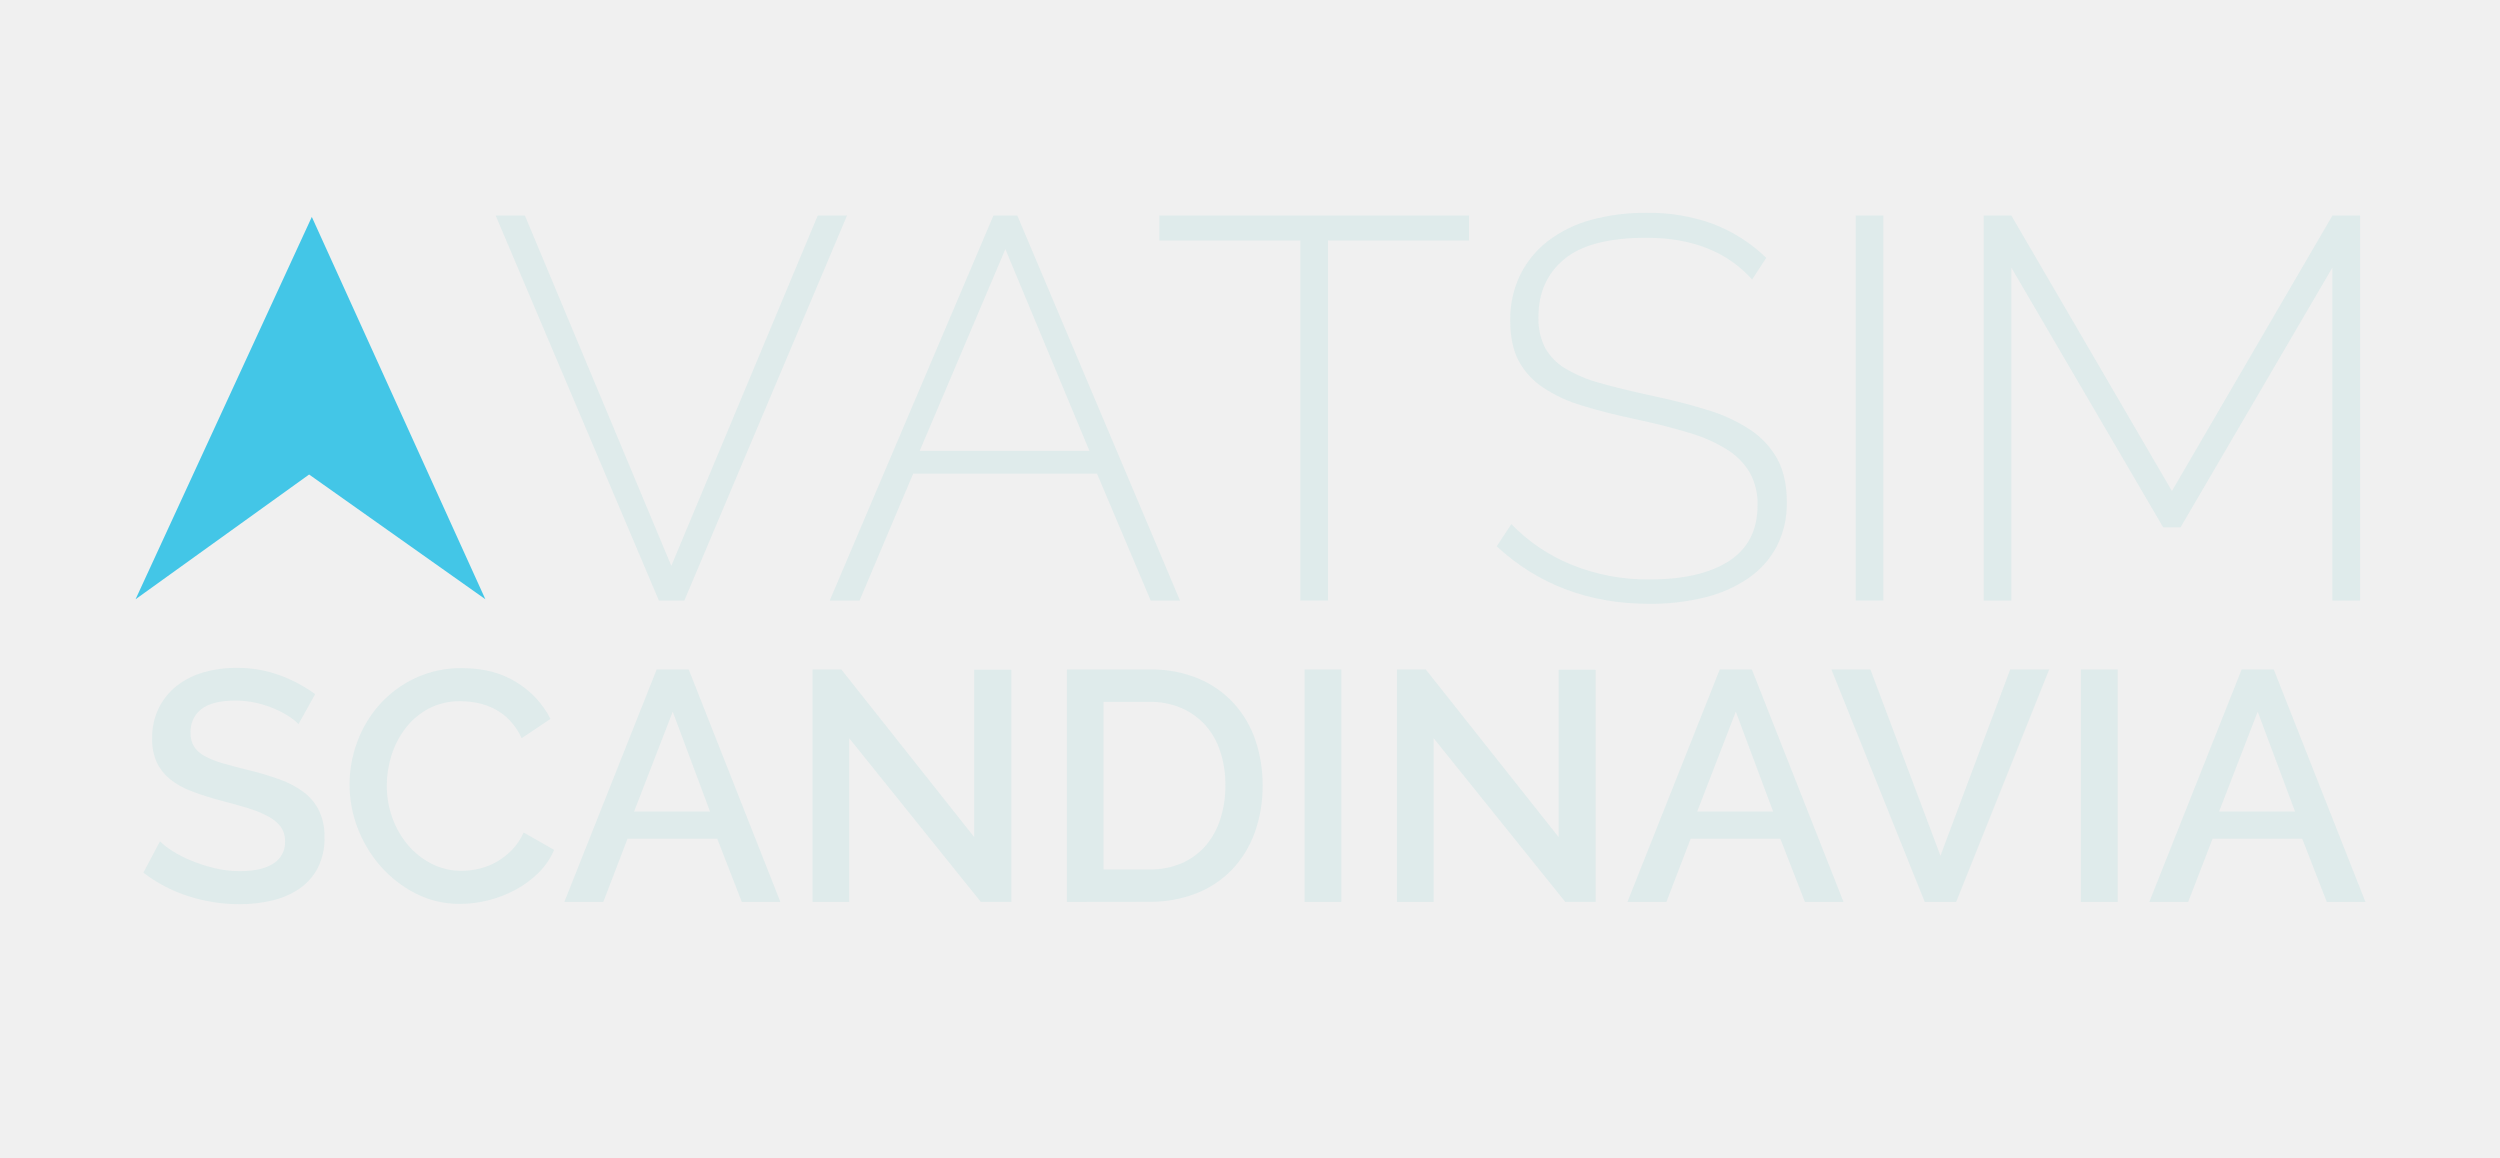
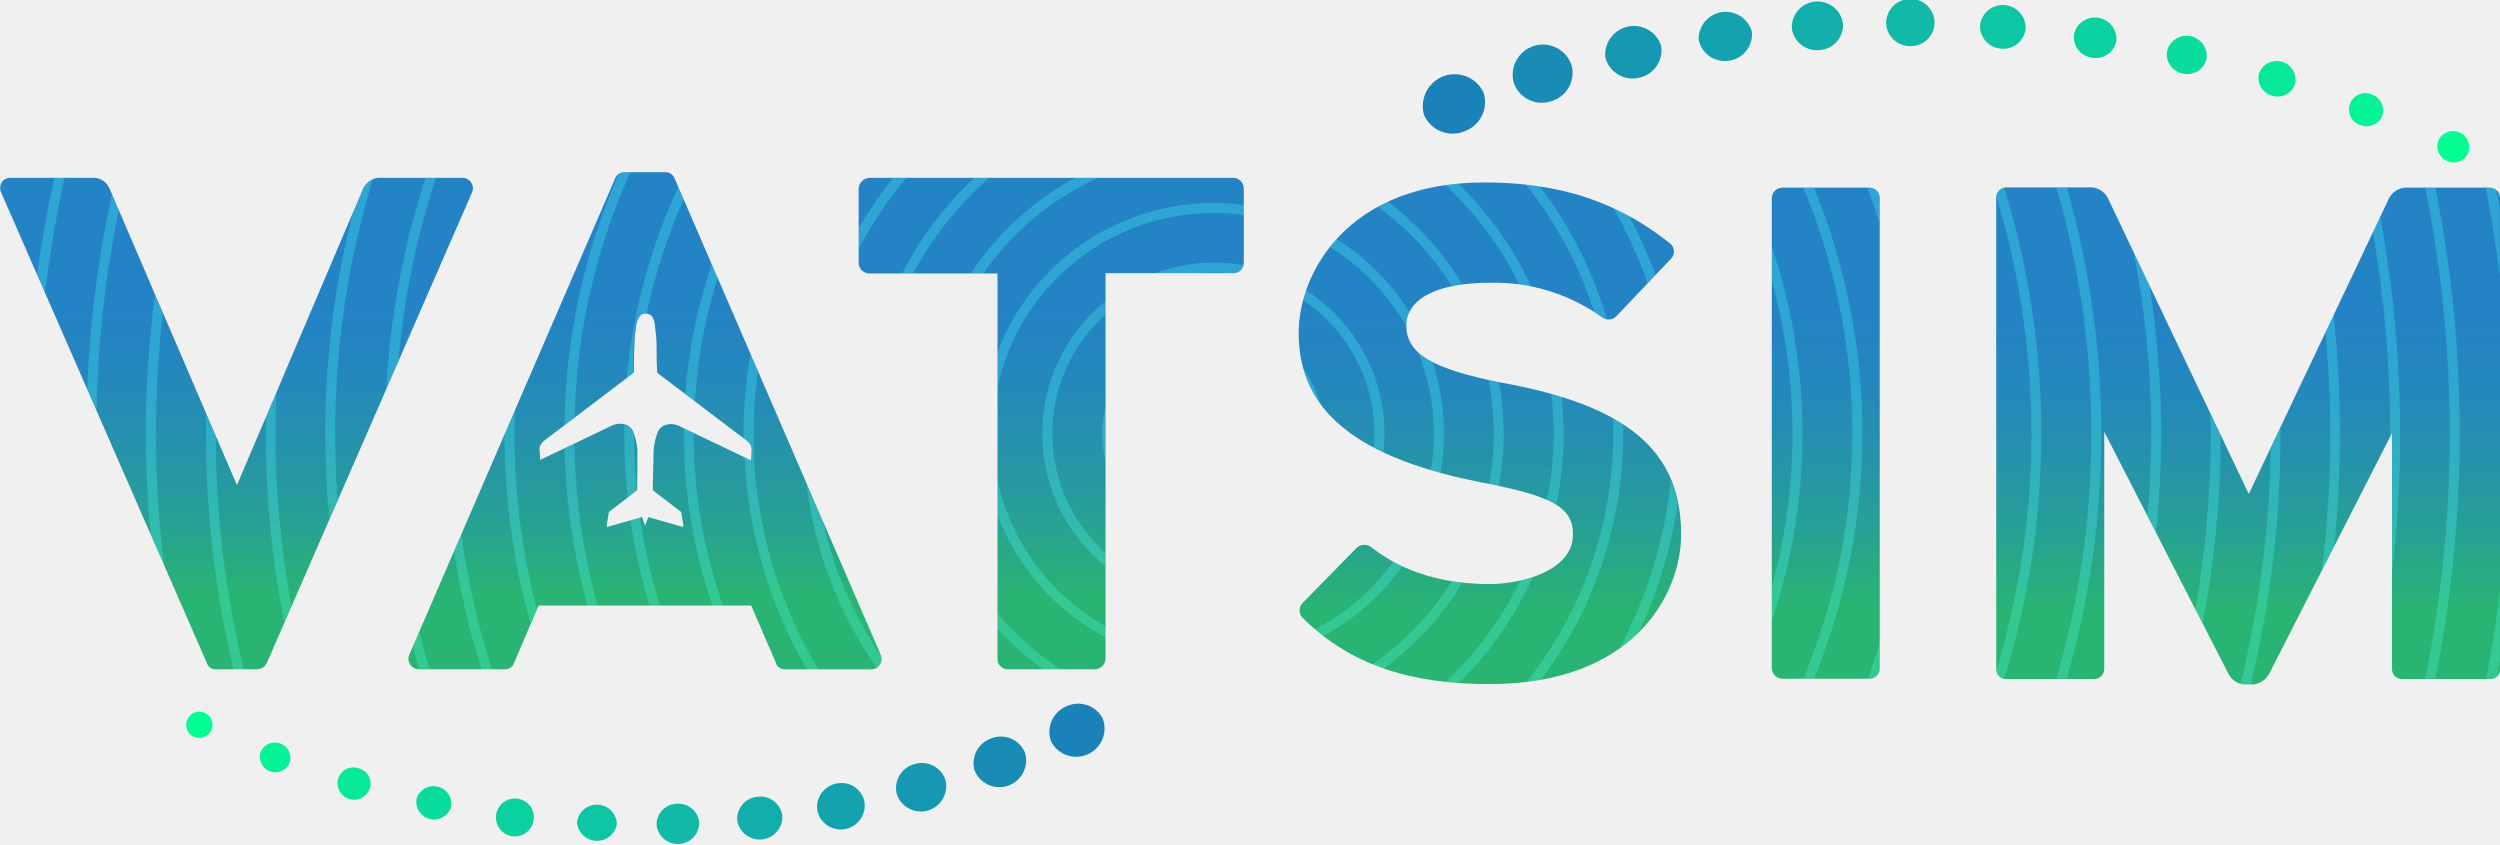
- <svg xmlns="http://www.w3.org/2000/svg" viewBox="0 0 922 427">
+ <svg xmlns="http://www.w3.org/2000/svg" xmlns:xlink="http://www.w3.org/1999/xlink" viewBox="0 0 313.78 105.96" class="mx-auto block h-24">
  <defs>
-     <style>.cls-1{fill:#dfebeb;}.cls-2{fill:#43c6e7;}</style>
+     <linearGradient id="prefix__New_Gradient_Swatch_1" x1="80.97" y1="83.96" x2="80.97" y2="21.61" gradientUnits="userSpaceOnUse">
+       <stop offset="0.15" stop-color="#29b473" />
+       <stop offset="0.31" stop-color="#27a095" />
+       <stop offset="0.48" stop-color="#2590af" />
+       <stop offset="0.62" stop-color="#2486bf" />
+       <stop offset="0.74" stop-color="#2483c5" />
+     </linearGradient>
+     <linearGradient id="prefix__New_Gradient_Swatch_1-2" x1="131.94" y1="83.96" x2="131.94" y2="22.32" xlink:href="#prefix__New_Gradient_Swatch_1" />
+     <linearGradient id="prefix__New_Gradient_Swatch_1-3" x1="282.16" y1="85.9" x2="282.16" y2="23.55" xlink:href="#prefix__New_Gradient_Swatch_1" />
+     <linearGradient id="prefix__New_Gradient_Swatch_1-4" x1="29.68" y1="83.96" x2="29.68" y2="22.32" xlink:href="#prefix__New_Gradient_Swatch_1" />
+     <linearGradient id="prefix__New_Gradient_Swatch_1-5" x1="229.15" y1="85.19" x2="229.15" y2="23.55" xlink:href="#prefix__New_Gradient_Swatch_1" />
+     <linearGradient id="prefix__New_Gradient_Swatch_1-6" x1="186.95" y1="85.9" x2="186.95" y2="22.85" xlink:href="#prefix__New_Gradient_Swatch_1" />
+     <style>.prefix__dot-12 {
+                 fill: #03ff92
+             }
+ 
+             .prefix__dot-11 {
+                 fill: #05f396
+             }
+ 
+             .prefix__dot-10 {
+                 fill: #07e899
+             }
+ 
+             .prefix__dot-9 {
+                 fill: #09dc9d
+             }
+ 
+             .prefix__dot-8 {
+                 fill: #0bd1a0
+             }
+ 
+             .prefix__dot-7 {
+                 fill: #0dc6a4
+             }
+ 
+             .prefix__dot-6 {
+                 fill: #10baa7
+             }
+ 
+             .prefix__dot-5 {
+                 fill: #12aeab
+             }
+ 
+             .prefix__dot-4 {
+                 fill: #14a3ae
+             }
+ 
+             .prefix__dot-3 {
+                 fill: #1698b2
+             }
+ 
+             .prefix__dot-2 {
+                 fill: #188cb5
+             }
+ 
+             .prefix__dot-1 {
+                 fill: #1a81b9
+             }
+ 
+             .prefix__cls-26 {
+                 fill: #fff
+             }</style>
  </defs>
-   <g id="Logo_Negative" data-name="Logo Negative">
-     <path class="cls-1" d="M110.08,267.06a18.71,18.71,0,0,0-3.5-2.84,35.21,35.21,0,0,0-5.37-2.83,39.68,39.68,0,0,0-6.76-2.18,33.93,33.93,0,0,0-7.55-.84q-8.58,0-12.62,3.14a10.38,10.38,0,0,0-4,8.69,9.44,9.44,0,0,0,1.27,5.13,10.87,10.87,0,0,0,3.93,3.5,30.22,30.22,0,0,0,6.64,2.66c2.65.77,5.75,1.59,9.3,2.48a104.8,104.8,0,0,1,11.77,3.5,33.53,33.53,0,0,1,8.87,4.71,19.1,19.1,0,0,1,5.62,6.82,22.1,22.1,0,0,1,2,9.84,24,24,0,0,1-2.47,11.23,21.06,21.06,0,0,1-6.77,7.67,29.84,29.84,0,0,1-10,4.35,51.48,51.48,0,0,1-12.19,1.38,60.93,60.93,0,0,1-18.9-3,54.17,54.17,0,0,1-16.48-8.64L59,310.29a28.38,28.38,0,0,0,4.52,3.5,41.34,41.34,0,0,0,6.89,3.56,59,59,0,0,0,8.51,2.78,39,39,0,0,0,9.54,1.15q8,0,12.32-2.78a9.13,9.13,0,0,0,4.34-8.21,8.78,8.78,0,0,0-1.63-5.43,14,14,0,0,0-4.65-3.81,41.46,41.46,0,0,0-7.36-3q-4.35-1.32-9.9-2.77a102.41,102.41,0,0,1-11.17-3.57,27.74,27.74,0,0,1-7.91-4.52A17.65,17.65,0,0,1,57.74,281a20.62,20.62,0,0,1-1.63-8.64,24.88,24.88,0,0,1,2.41-11.16A24,24,0,0,1,65.1,253a28.94,28.94,0,0,1,9.84-5,43.27,43.27,0,0,1,12.32-1.69,45.18,45.18,0,0,1,16.06,2.78A53.28,53.28,0,0,1,116.24,256Z" />
-     <path class="cls-1" d="M128.92,289.16a44.8,44.8,0,0,1,2.78-15.4A42.33,42.33,0,0,1,139.85,260a40.85,40.85,0,0,1,13.1-9.84,39.6,39.6,0,0,1,17.51-3.75q11.7,0,20,5.2a33.73,33.73,0,0,1,12.56,13.52l-10.63,7.12a24.15,24.15,0,0,0-4.34-6.52,21.09,21.09,0,0,0-5.56-4.22,23.93,23.93,0,0,0-6.28-2.24,31.64,31.64,0,0,0-6.28-.66,24.57,24.57,0,0,0-11.83,2.72,26.17,26.17,0,0,0-8.51,7.18,31.85,31.85,0,0,0-5.19,10,36.76,36.76,0,0,0-1.76,11.11,34.88,34.88,0,0,0,2.06,12,32.56,32.56,0,0,0,5.73,10,28.25,28.25,0,0,0,8.76,6.94,24,24,0,0,0,11.11,2.6,27.75,27.75,0,0,0,6.46-.79,24.39,24.39,0,0,0,6.4-2.53,25.79,25.79,0,0,0,5.67-4.41,22,22,0,0,0,4.29-6.4l11.23,6.4a26.11,26.11,0,0,1-5.8,8.51,36.69,36.69,0,0,1-8.45,6.22,43.61,43.61,0,0,1-10,3.87,42.3,42.3,0,0,1-10.33,1.32,35.48,35.48,0,0,1-16.54-3.86,43.57,43.57,0,0,1-12.92-10.08,46.54,46.54,0,0,1-8.45-14.13A44.71,44.71,0,0,1,128.92,289.16Z" />
-     <path class="cls-1" d="M242.18,246.9H254l33.8,85.73H273.58l-9.06-23.31H231.43l-8.93,23.31H208.13Zm19.68,52.4L248.1,262.47,233.85,299.3Z" />
-     <path class="cls-1" d="M313.18,272.25v60.38H299.66V246.9h10.62l49,61.82V247H373v85.61H361.72Z" />
-     <path class="cls-1" d="M393.48,332.63V246.9h30.43a45.21,45.21,0,0,1,18.17,3.38,37.42,37.42,0,0,1,13,9.17A38.42,38.42,0,0,1,463,273a51.11,51.11,0,0,1,2.66,16.6,50.22,50.22,0,0,1-3,17.69,38.65,38.65,0,0,1-8.39,13.53,37.29,37.29,0,0,1-13.16,8.69,46.39,46.39,0,0,1-17.27,3.08Zm58.44-43a39.38,39.38,0,0,0-1.87-12.43,27.19,27.19,0,0,0-5.49-9.73,25.52,25.52,0,0,0-8.82-6.33,29,29,0,0,0-11.83-2.3H407v61.82h16.91a29.05,29.05,0,0,0,12-2.35,24.69,24.69,0,0,0,8.82-6.52,28.24,28.24,0,0,0,5.37-9.84A40.23,40.23,0,0,0,451.92,289.64Z" />
-     <path class="cls-1" d="M481.14,332.63V246.9h13.53v85.73Z" />
-     <path class="cls-1" d="M528.72,272.25v60.38H515.19V246.9h10.63l49,61.82V247h13.65v85.61H577.26Z" />
-     <path class="cls-1" d="M634.25,246.9h11.84l33.8,85.73H665.65l-9.06-23.31H623.51l-8.94,23.31H600.2Zm19.68,52.4-13.76-36.83L625.92,299.3Z" />
-     <path class="cls-1" d="M689.8,246.9l25.84,68.7,25.72-68.7h14.37l-34.3,85.73H709.84L675.43,246.9Z" />
-     <path class="cls-1" d="M767.44,332.63V246.9H781v85.73Z" />
-     <path class="cls-1" d="M826.72,246.9h11.84l33.81,85.73H858.12l-9.06-23.31H816L807,332.63H792.67Zm19.69,52.4-13.77-36.83L818.39,299.3Z" />
-     <path class="cls-1" d="M193.58,79.49l54,129.2,54-129.2h10.8l-60,142H243l-60.2-142Z" />
-     <path class="cls-1" d="M366.38,79.49h8.8l60,142h-10.8l-19.8-46.8h-67.8L317,221.49H306Zm35.4,86.8-31-74.4-31.6,74.4Z" />
-     <path class="cls-1" d="M541.78,88.69h-52v132.8h-10.2V88.69h-52v-9.2h114.2Z" />
-     <path class="cls-1" d="M646.18,103.09q-13.8-15.41-39-15.4-20.8,0-30.3,7.9t-9.5,21.3a23.85,23.85,0,0,0,2.4,11.3,20.63,20.63,0,0,0,7.5,7.7,50,50,0,0,0,12.9,5.4q7.8,2.21,18.8,4.6,11.4,2.4,20.7,5.3a59.81,59.81,0,0,1,15.8,7.3,30.8,30.8,0,0,1,10,10.8q3.49,6.41,3.5,15.8a34.57,34.57,0,0,1-3.7,16.4,33,33,0,0,1-10.4,11.7,48.94,48.94,0,0,1-16,7.1,82.86,82.86,0,0,1-20.7,2.4q-33.21,0-56.2-21.2l5.4-8.2a65.13,65.13,0,0,0,22,14.9,74.18,74.18,0,0,0,29.2,5.5q18.6,0,29.1-6.8t10.5-20.6a23.6,23.6,0,0,0-2.8-11.9,25.13,25.13,0,0,0-8.3-8.5,55.2,55.2,0,0,0-13.9-6.2q-8.4-2.59-19.6-5-11.4-2.4-20.1-5.1a53.08,53.08,0,0,1-14.6-6.8,27.28,27.28,0,0,1-8.9-9.9q-3-5.8-3-14.6a37.47,37.47,0,0,1,3.7-17A36,36,0,0,1,571,88.79a46,46,0,0,1,15.8-7.7,75,75,0,0,1,20.4-2.6,69,69,0,0,1,24.6,4.1,58,58,0,0,1,19.6,12.5Z" />
-     <path class="cls-1" d="M684.38,221.49v-142h10.2v142Z" />
-     <path class="cls-1" d="M860.18,221.49V98.69l-56,95.8h-6.4l-56-95.8v122.8h-10.2v-142h10.2L801,181.09l59.2-101.6h10.2v142Z" />
-     <polygon class="cls-2" points="50 221 115 80 179 221 114 175 50 221" />
+   <g style="isolation: isolate;">
+     <g id="prefix__Layer_2" data-name="Layer 2">
+       <g id="prefix__Layer_1-2" data-name="Layer 1">
+         <path class="prefix__dot-1 prefix__cls-13" d="M133.81 88.67a3.47 3.47 0 014.58 1.48 3.55 3.55 0 01-6.45 2.94 3.46 3.46 0 011.87-4.42z" />
+         <path class="prefix__dot-2 prefix__cls-12" d="M124.43 92.67a3.28 3.28 0 014.21 1.77 3.36 3.36 0 01-6.31 2.29 3.29 3.29 0 012.1-4.06z" />
+         <path class="prefix__dot-3 prefix__cls-11" d="M114.81 95.89a3.12 3.12 0 013.85 2 3.18 3.18 0 01-6.13 1.69 3.13 3.13 0 012.28-3.69z" />
+         <path class="prefix__dot-4 prefix__cls-10" d="M105 98.34a2.94 2.94 0 013.48 2.19 3 3 0 01-5.91 1.14 3 3 0 012.43-3.33z" />
+         <path class="prefix__dot-5 prefix__cls-9" d="M95.07 100a2.79 2.79 0 013.12 2.33 2.85 2.85 0 01-5.66.63 2.8 2.8 0 012.54-2.96z" />
+         <path class="prefix__dot-6 prefix__cls-8" d="M85 100.87a2.64 2.64 0 012.77 2.43 2.69 2.69 0 01-5.37.17 2.64 2.64 0 012.6-2.6z" />
+         <path class="prefix__dot-7 prefix__cls-7" d="M75 101a2.48 2.48 0 012.42 2.49 2.53 2.53 0 01-5-.23A2.48 2.48 0 0175 101z" />
+         <path class="prefix__dot-8 prefix__cls-6" d="M64.89 100.24a2.34 2.34 0 012.11 2.51 2.38 2.38 0 11-2.08-2.51z" />
+         <path class="prefix__dot-9 prefix__cls-5" d="M54.87 98.73a2.19 2.19 0 011.76 2.49 2.23 2.23 0 01-4.36-.89 2.18 2.18 0 012.6-1.6z" />
+         <path class="prefix__dot-10 prefix__cls-4" d="M45 96.43a2 2 0 011.45 2.44 2.08 2.08 0 01-4-1.16A2 2 0 0145 96.43z" />
+         <path class="prefix__dot-11 prefix__cls-3" d="M35.19 93.33a1.88 1.88 0 011.17 2.36 1.93 1.93 0 01-3.61-1.37 1.88 1.88 0 012.44-.99z" />
+         <path class="prefix__dot-12 prefix__cls-2" d="M24.2 92.42a1.66 1.66 0 112.33-.75 1.73 1.73 0 01-2.33.75z" />
+         <path class="prefix__dot-1 prefix__cls-13" d="M183.74 16.51a3.91 3.91 0 01-5-2.07 4 4 0 017.48-2.78 3.91 3.91 0 01-2.48 4.85z" />
+         <path class="prefix__dot-2 prefix__cls-12" d="M194.62 12.73A3.72 3.72 0 01190 10.4a3.79 3.79 0 017.28-2.11 3.72 3.72 0 01-2.66 4.44z" />
+         <path class="prefix__dot-3 prefix__cls-11" d="M205.71 9.76a3.53 3.53 0 01-4.22-2.53 3.6 3.6 0 017-1.5 3.52 3.52 0 01-2.78 4.03z" />
+         <path class="prefix__dot-4 prefix__cls-10" d="M217 7.62a3.35 3.35 0 01-3.81-2.7 3.41 3.41 0 016.7-.92A3.35 3.35 0 01217 7.62z" />
+         <path class="prefix__dot-5 prefix__cls-9" d="M228.31 6.29a3.17 3.17 0 01-3.42-2.81 3.23 3.23 0 016.44-.42 3.16 3.16 0 01-3.02 3.23z" />
+         <path class="prefix__dot-6 prefix__cls-8" d="M239.73 5.79a3 3 0 01-3-2.89 3 3 0 016.09 0 3 3 0 01-3.09 2.89z" />
+         <path class="prefix__dot-7 prefix__cls-7" d="M251.17 6.11a2.83 2.83 0 01-2.65-2.92 2.87 2.87 0 015.72.45 2.82 2.82 0 01-3.07 2.47z" />
+         <path class="prefix__dot-8 prefix__cls-6" d="M262.59 7.25a2.65 2.65 0 01-2.29-2.91 2.7 2.7 0 015.33.81 2.64 2.64 0 01-3.04 2.1z" />
+         <path class="prefix__dot-9 prefix__cls-5" d="M273.93 9.23A2.48 2.48 0 01272 6.36a2.53 2.53 0 014.93 1.12 2.49 2.49 0 01-3 1.75z" />
+         <path class="prefix__dot-10 prefix__cls-4" d="M285.15 12a2.3 2.3 0 01-1.61-2.79 2.36 2.36 0 014.51 1.37 2.3 2.3 0 01-2.9 1.42z" />
+         <path class="prefix__dot-11 prefix__cls-3" d="M296.21 15.68a2.05 2.05 0 111.48-3.82 2.11 2.11 0 011.3 2.72 2.13 2.13 0 01-2.78 1.1z" />
+         <path class="prefix__dot-12 prefix__cls-2" d="M307.06 20.17a2 2 0 01-1-2.56 2 2 0 013.67 1.74 2 2 0 01-2.67.82z" />
+         <path d="M84.68 22.41a1.24 1.24 0 00-1.23-.8h-5.11a1.21 1.21 0 00-1.14.8l-25.8 59.7A1.31 1.31 0 0052.54 84h10.83a1.17 1.17 0 001.15-.79L67.6 76h26.68l3.08 7.13a1.14 1.14 0 001.15.88h10.83a1.3 1.3 0 001.23-1.76zm9.56 35.37l-.78-.38-8.16-3.9a2.31 2.31 0 00-1.63-.2 1.56 1.56 0 00-1.13 1 7.31 7.31 0 00-.5 2.16c-.05.66 0 1.32-.05 2l-.06 2.92a.24.24 0 00.09.21c.43.35.85.7 1.29 1l1.6 1.22c.15.11.29.23.45.33a.36.36 0 01.16.24c.08.52.17 1 .25 1.56v.22l-4.4-1.26c-.14.36-.27.71-.4 1.07l-.39-1.07-4.43 1.25a1.17 1.17 0 010-.22c.08-.52.17-1 .25-1.56a.33.33 0 01.16-.24c.15-.1.3-.22.45-.33l1.6-1.22 1.29-1a.24.24 0 00.08-.21l.02-2.96v-2a7.32 7.32 0 00-.51-2.16 1.57 1.57 0 00-1.12-1 2.31 2.31 0 00-1.63.2l-8.16 3.9-.79.38c0-.38 0-.73-.07-1.09a1.43 1.43 0 01.64-1.37c.39-.31 9.35-7.1 9.35-7.1l1.72-1.3a.29.29 0 00.13-.26c0-1.08 0-2.16.07-3.24a15.7 15.7 0 01.2-2.38 3.09 3.09 0 01.36-1.15.94.94 0 01.87-.47 1 1 0 01.88.47 3.29 3.29 0 01.27 1.16 18.79 18.79 0 01.2 2.38c0 1.08 0 2.16.07 3.24a.27.27 0 00.13.26l1.71 1.3 9.36 7.1a1.47 1.47 0 01.64 1.37c-.04.4-.05.75-.08 1.13z" fill="url(#prefix__New_Gradient_Swatch_1)" />
+         <path d="M154.88 22.32h-45.79a1.43 1.43 0 00-1.32 1.41V33a1.35 1.35 0 001.32 1.32h16.11v48.32a1.28 1.28 0 001.24 1.36h11a1.36 1.36 0 001.32-1.32V34.29h16.11a1.27 1.27 0 001.24-1.29v-9.27a1.35 1.35 0 00-1.23-1.41z" fill="url(#prefix__New_Gradient_Swatch_1-2)" />
+         <path d="M312.54 23.55H301.8a2.53 2.53 0 00-1.94 1.32L282.25 62l-17.7-37.16a2.49 2.49 0 00-1.94-1.32h-10.83a1.28 1.28 0 00-1.23 1.32V84a1.2 1.2 0 001.23 1.23h11a1.28 1.28 0 001.33-1.23V54.2l15.59 30.38a2.5 2.5 0 001.85 1.32h1.32a2.64 2.64 0 001.93-1.32l15.42-30.21V84a1.27 1.27 0 001.32 1.23h11a1.2 1.2 0 001.24-1.23V24.87a1.28 1.28 0 00-1.24-1.32z" fill="url(#prefix__New_Gradient_Swatch_1-3)" />
+         <path d="M58.1 22.32H47.44a2.35 2.35 0 00-1.85 1.32L29.74 60.89l-16-37.25a2.21 2.21 0 00-1.85-1.32H1.3a1.26 1.26 0 00-1.15 1.85L25.87 83c.26.71.52 1 1.23 1h5.19a1.4 1.4 0 001.24-.88l25.71-58.95a1.31 1.31 0 00-1.14-1.85z" fill="url(#prefix__New_Gradient_Swatch_1-4)" />
+         <path d="M234.7 23.55h-11a1.36 1.36 0 00-1.32 1.32v59a1.35 1.35 0 001.32 1.32h11a1.28 1.28 0 001.23-1.32v-59a1.28 1.28 0 00-1.23-1.32z" fill="url(#prefix__New_Gradient_Swatch_1-5)" />
+         <path d="M188.31 48c-8.36-1.68-11.8-3.53-11.8-7.14 0-3.43 4.05-5.37 10.39-5.37a23.21 23.21 0 0114.27 4.4 1.34 1.34 0 001.67-.17l6.87-7.22a1.31 1.31 0 00-.09-1.94c-4.57-3.61-11.36-7.66-23.24-7.66C169.29 22.85 163 34.12 163 41.78c0 8.54 5.37 15.32 22.9 18.76 8.63 1.67 11.53 3 11.53 6.51 0 4.76-6.78 6.26-10.48 6.26-8.63 0-13.21-3.35-14.88-4.67a1.45 1.45 0 00-1.76.09l-6.87 7a1.34 1.34 0 000 1.76c6.25 6.26 14.18 8.37 23.43 8.37 18 .04 24.13-11.06 24.13-18.81 0-10.48-6.75-16.2-22.69-19.05z" fill="url(#prefix__New_Gradient_Swatch_1-6)" />
+         <g opacity="0.27" style="mix-blend-mode: overlay;">
+           <path class="prefix__cls-26" d="M202.48 54.44a49.92 49.92 0 01-10.9 31.18c.63-.08 1.22-.18 1.81-.28a51.18 51.18 0 0010.34-30.9v-1.17c-.41-.26-.82-.53-1.27-.78 0 .64.02 1.29.02 1.95zM112.12 22.32a51.34 51.34 0 00-4.36 6.35v2.59a50.05 50.05 0 016-8.94zM203.3 81.36a19.53 19.53 0 002.41-2 58.58 58.58 0 004.87-16.13 15.83 15.83 0 00-.88-3 57.36 57.36 0 01-6.4 21.13zM232.48 54.43a79.72 79.72 0 01-6.14 30.76h1.34a81.28 81.28 0 000-61.64h-1.35a79.8 79.8 0 016.15 30.88zM72.12 52.38a79.73 79.73 0 017-30.77h-.78a1.16 1.16 0 00-.68.2 81 81 0 00-6.81 31.54zM93.45 57.4a58.39 58.39 0 007.83 26.6h1.44a57.22 57.22 0 01-7.59-37.42l-.93-2.15a58.42 58.42 0 00-.88 10v.62l.33.26a1.43 1.43 0 01.64 1.37c0 .36 0 .71-.08 1.09zM79.92 61.54q-.32-3.3-.34-6.68c-.06-.2-.11-.4-.18-.59a1.59 1.59 0 00-1.05-.94v1.11a73.52 73.52 0 00.45 8l1.15-.93zM152.28 26.73a26.87 26.87 0 013.83.27v-1.26a28.54 28.54 0 00-3.83-.26 29 29 0 00-27.08 18.71v4.4a27.75 27.75 0 0127.08-21.86zM178 44.2a27.78 27.78 0 011.6 14.8l1.21.34a29.73 29.73 0 00.42-4.93 28.85 28.85 0 00-1.45-9.06A8.28 8.28 0 01178 44.2zM195 54.44a42.4 42.4 0 01-.82 8.33 7.84 7.84 0 011.16.62 44 44 0 00.91-9 44.68 44.68 0 00-.24-4.65l-1.31-.38a43.83 43.83 0 01.3 5.08zM165.74 50.79a14.11 14.11 0 00-2.24-4.63 13.69 13.69 0 002.24 4.63zM163.89 36.42c-.14.41-.26.82-.37 1.23a20.22 20.22 0 019 16.79c0 .59 0 1.17-.09 1.75l1.2.6a20.31 20.31 0 00.14-2.35 21.42 21.42 0 00-9.88-18.02zM182.18 35.89c.43-.09.87-.17 1.33-.24a36.65 36.65 0 00-9.34-10.35c-.43.21-.84.42-1.25.64a35.29 35.29 0 019.26 9.95zM182.21 72.94a35.43 35.43 0 01-10 10.47c.47.19.94.37 1.41.53a36.56 36.56 0 009.91-10.81zM138.76 57.84V51a13.82 13.82 0 00-.44 3.42 13.66 13.66 0 00.44 3.42zM.08 24c.09-.42.17-.83.25-1.24A1.17 1.17 0 00.08 24zM292.48 54.44a140.32 140.32 0 01-1.05 17.13l1.57-3.15c.45-4.6.69-9.26.69-14a142.33 142.33 0 00-.79-15l-1.05 2.2q.62 6.38.63 12.82zM8.1 22.32H6.82c-.88 4-1.61 8.06-2.16 12.18l1 2.23A145.4 145.4 0 018.1 22.32zM300 54.44v.39l.23-.46v17.48a149.17 149.17 0 00-1.48-44.61l-.92 1.94A148.13 148.13 0 01300 54.44zM312.05 85.19h.49a1.2 1.2 0 00.85-.33c.13-.69.26-1.39.38-2.08v-8.53q-.67 5.54-1.72 10.94zM304.39 23.55a155.74 155.74 0 010 61.64h1.28a157 157 0 000-61.64zM312 23.55c.7 3.65 1.29 7.34 1.74 11.07v-8.53c-.13-.73-.27-1.46-.4-2.19a1.21 1.21 0 00-.83-.35zM52.62 79.27l-.81 1.87c.25 1 .51 1.89.79 2.82h1.31a83.27 83.27 0 01-1.29-4.69zM262.48 54.43a109.93 109.93 0 01-4.37 30.76h1.3a111.73 111.73 0 000-61.64h-1.31a109.75 109.75 0 014.38 30.88zM30.6 84a124.79 124.79 0 01-3.52-29.25l-1.22-2.83v2.56A126.61 126.61 0 0029.31 84zM42.07 54.43a109.6 109.6 0 014.74-32 2.59 2.59 0 00-1.23 1.17l-1.21 2.85a111.08 111.08 0 00-3.55 27.94c0 3.62.18 7.2.52 10.73l1-2.39q-.26-4.08-.27-8.3zM19.57 54.44a135.14 135.14 0 01.87-15.14l-1-2.29a133.58 133.58 0 00-1.14 17.43q0 6.42.61 12.7L20.6 71a134.73 134.73 0 01-1.03-16.56zM281.21 85.85a1.26 1.26 0 00.33.05h.95a133.8 133.8 0 003.74-31.46v-.8L285 56.31a131.94 131.94 0 01-3.79 29.54zM270 54.44c0 3.48-.16 6.92-.46 10.32l1.07 2.08a121.11 121.11 0 00.64-12.4 119.63 119.63 0 00-1.45-18.57l-2-4.26a117.68 117.68 0 012.2 22.83z" />
+           <path class="prefix__cls-26" d="M222.36 35.14a72.36 72.36 0 010 38.59V78a73.62 73.62 0 000-47.11zM87.21 50.41a64.87 64.87 0 012.86-15.54l-.74-1.71A66.2 66.2 0 0086 49.51zM235.93 83.87v-3.05c-.47 1.47-1 2.93-1.52 4.37h.28a1.28 1.28 0 001.24-1.32zM72.1 55.67l-1.23.59A81 81 0 0073.73 76H75a79.85 79.85 0 01-2.9-20.33zM79.33 46.92a.27.27 0 00.13-.26c0-1.08 0-2.16.07-3.24a15.7 15.7 0 01.2-2.38 3.29 3.29 0 01.36-1.15 1 1 0 01.88-.47h.17A71.91 71.91 0 0185.81 25l-.67-1.55a73.33 73.33 0 00-6.48 24zM87.07 54.44v-.08l-1.23-.6v.68A66.13 66.13 0 0089.42 76h1.31a65 65 0 01-3.66-21.56zM80.34 65l-1.21.34A73.61 73.61 0 0081.52 76h1.3a72.59 72.59 0 01-2.48-11zM67.37 76.46a87.88 87.88 0 01-2.8-22c0-1 0-2 .06-3l-1.31 3a89.18 89.18 0 003.26 23.82zM234.69 23.55h-.33c.56 1.48 1.09 3 1.57 4.5v-3.18a1.28 1.28 0 00-1.24-1.32zM277.48 54.44a126.08 126.08 0 01-1.94 22l.92 1.81a126.13 126.13 0 002.27-23.63L277.45 52c.02.79.03 1.61.03 2.44zM35.69 78.1l.89-2a117.86 117.86 0 01-2-21.64c0-1.75 0-3.48.12-5.21l-1.34 3.16v2a119 119 0 002.33 23.69zM61.76 84a94 94 0 01-3.85-17L57 69.23A96 96 0 0060.45 84zM12.11 51.54a140.63 140.63 0 012.78-25.14l-.85-2a141.42 141.42 0 00-3.1 24.45zM250.56 24.62a102.75 102.75 0 010 59.56 1.16 1.16 0 001 1 104.26 104.26 0 000-61.58 1.27 1.27 0 00-1 1.02zM54.72 22.32h-1.31a103.21 103.21 0 00-4.93 26.49L50 45.37a101.68 101.68 0 014.72-23.05zM192.38 72.4a15.43 15.43 0 01-1.57.45 43 43 0 01-9.4 12.77c.55.06 1.1.11 1.66.15a44 44 0 009.31-13.37zM183 23c-.55 0-1.08.12-1.6.2a42.88 42.88 0 019.28 12.5c.51.07 1 .14 1.49.24A44.05 44.05 0 00183 23zM188.14 47.91c-.45-.09-.9-.18-1.32-.28a35.34 35.34 0 01.09 13.12l1.22.26a36.57 36.57 0 00.6-6.57 37 37 0 00-.59-6.53zM167.75 30c-.29.32-.56.64-.82 1a27.92 27.92 0 019.59 10v-.23a3.9 3.9 0 01.36-1.64 29.13 29.13 0 00-9.13-9.13zM138.76 80v-1.39a27.77 27.77 0 01-13.56-18.33v4.4A29.11 29.11 0 00138.76 80zM176 71.08c-.4-.19-.77-.39-1.12-.58A27.9 27.9 0 01165 79c.35.3.7.58 1.06.86a29.1 29.1 0 009.94-8.78zM110.63 82.45a49.92 49.92 0 01-7.34-17.06l-2.09-4.83a51.18 51.18 0 008.8 23.2 1.28 1.28 0 00.63-1.31zM130.82 54.44a21.41 21.41 0 007.94 16.64v-1.67a20.11 20.11 0 010-29.95v-1.67a21.42 21.42 0 00-7.94 16.65zM114.63 34.29a42.83 42.83 0 019.55-12h-1.87a44.21 44.21 0 00-9.08 12zM200.07 39.08c.39.25.76.51 1.09.76a1.22 1.22 0 00.51.19 51.36 51.36 0 00-8.41-16.67c-.58-.09-1.17-.17-1.78-.23a49.82 49.82 0 018.59 15.95zM206.78 35.52l1-1a59.33 59.33 0 00-3.29-7.42c-.62-.34-1.27-.67-2-1a57.29 57.29 0 014.29 9.42zM145 34.29h6c.45 0 .89-.06 1.34-.06s.89 0 1.33.06h1.27a1.25 1.25 0 001.18-1 21 21 0 00-11.11 1zM123.43 34.29a35.41 35.41 0 0114.45-12H135a36.64 36.64 0 00-13.13 12zM130.93 84h2.21a35.36 35.36 0 01-7.94-7v1.9a36.42 36.42 0 005.73 5.1z" />
+         </g>
+       </g>
+     </g>
  </g>
</svg>
